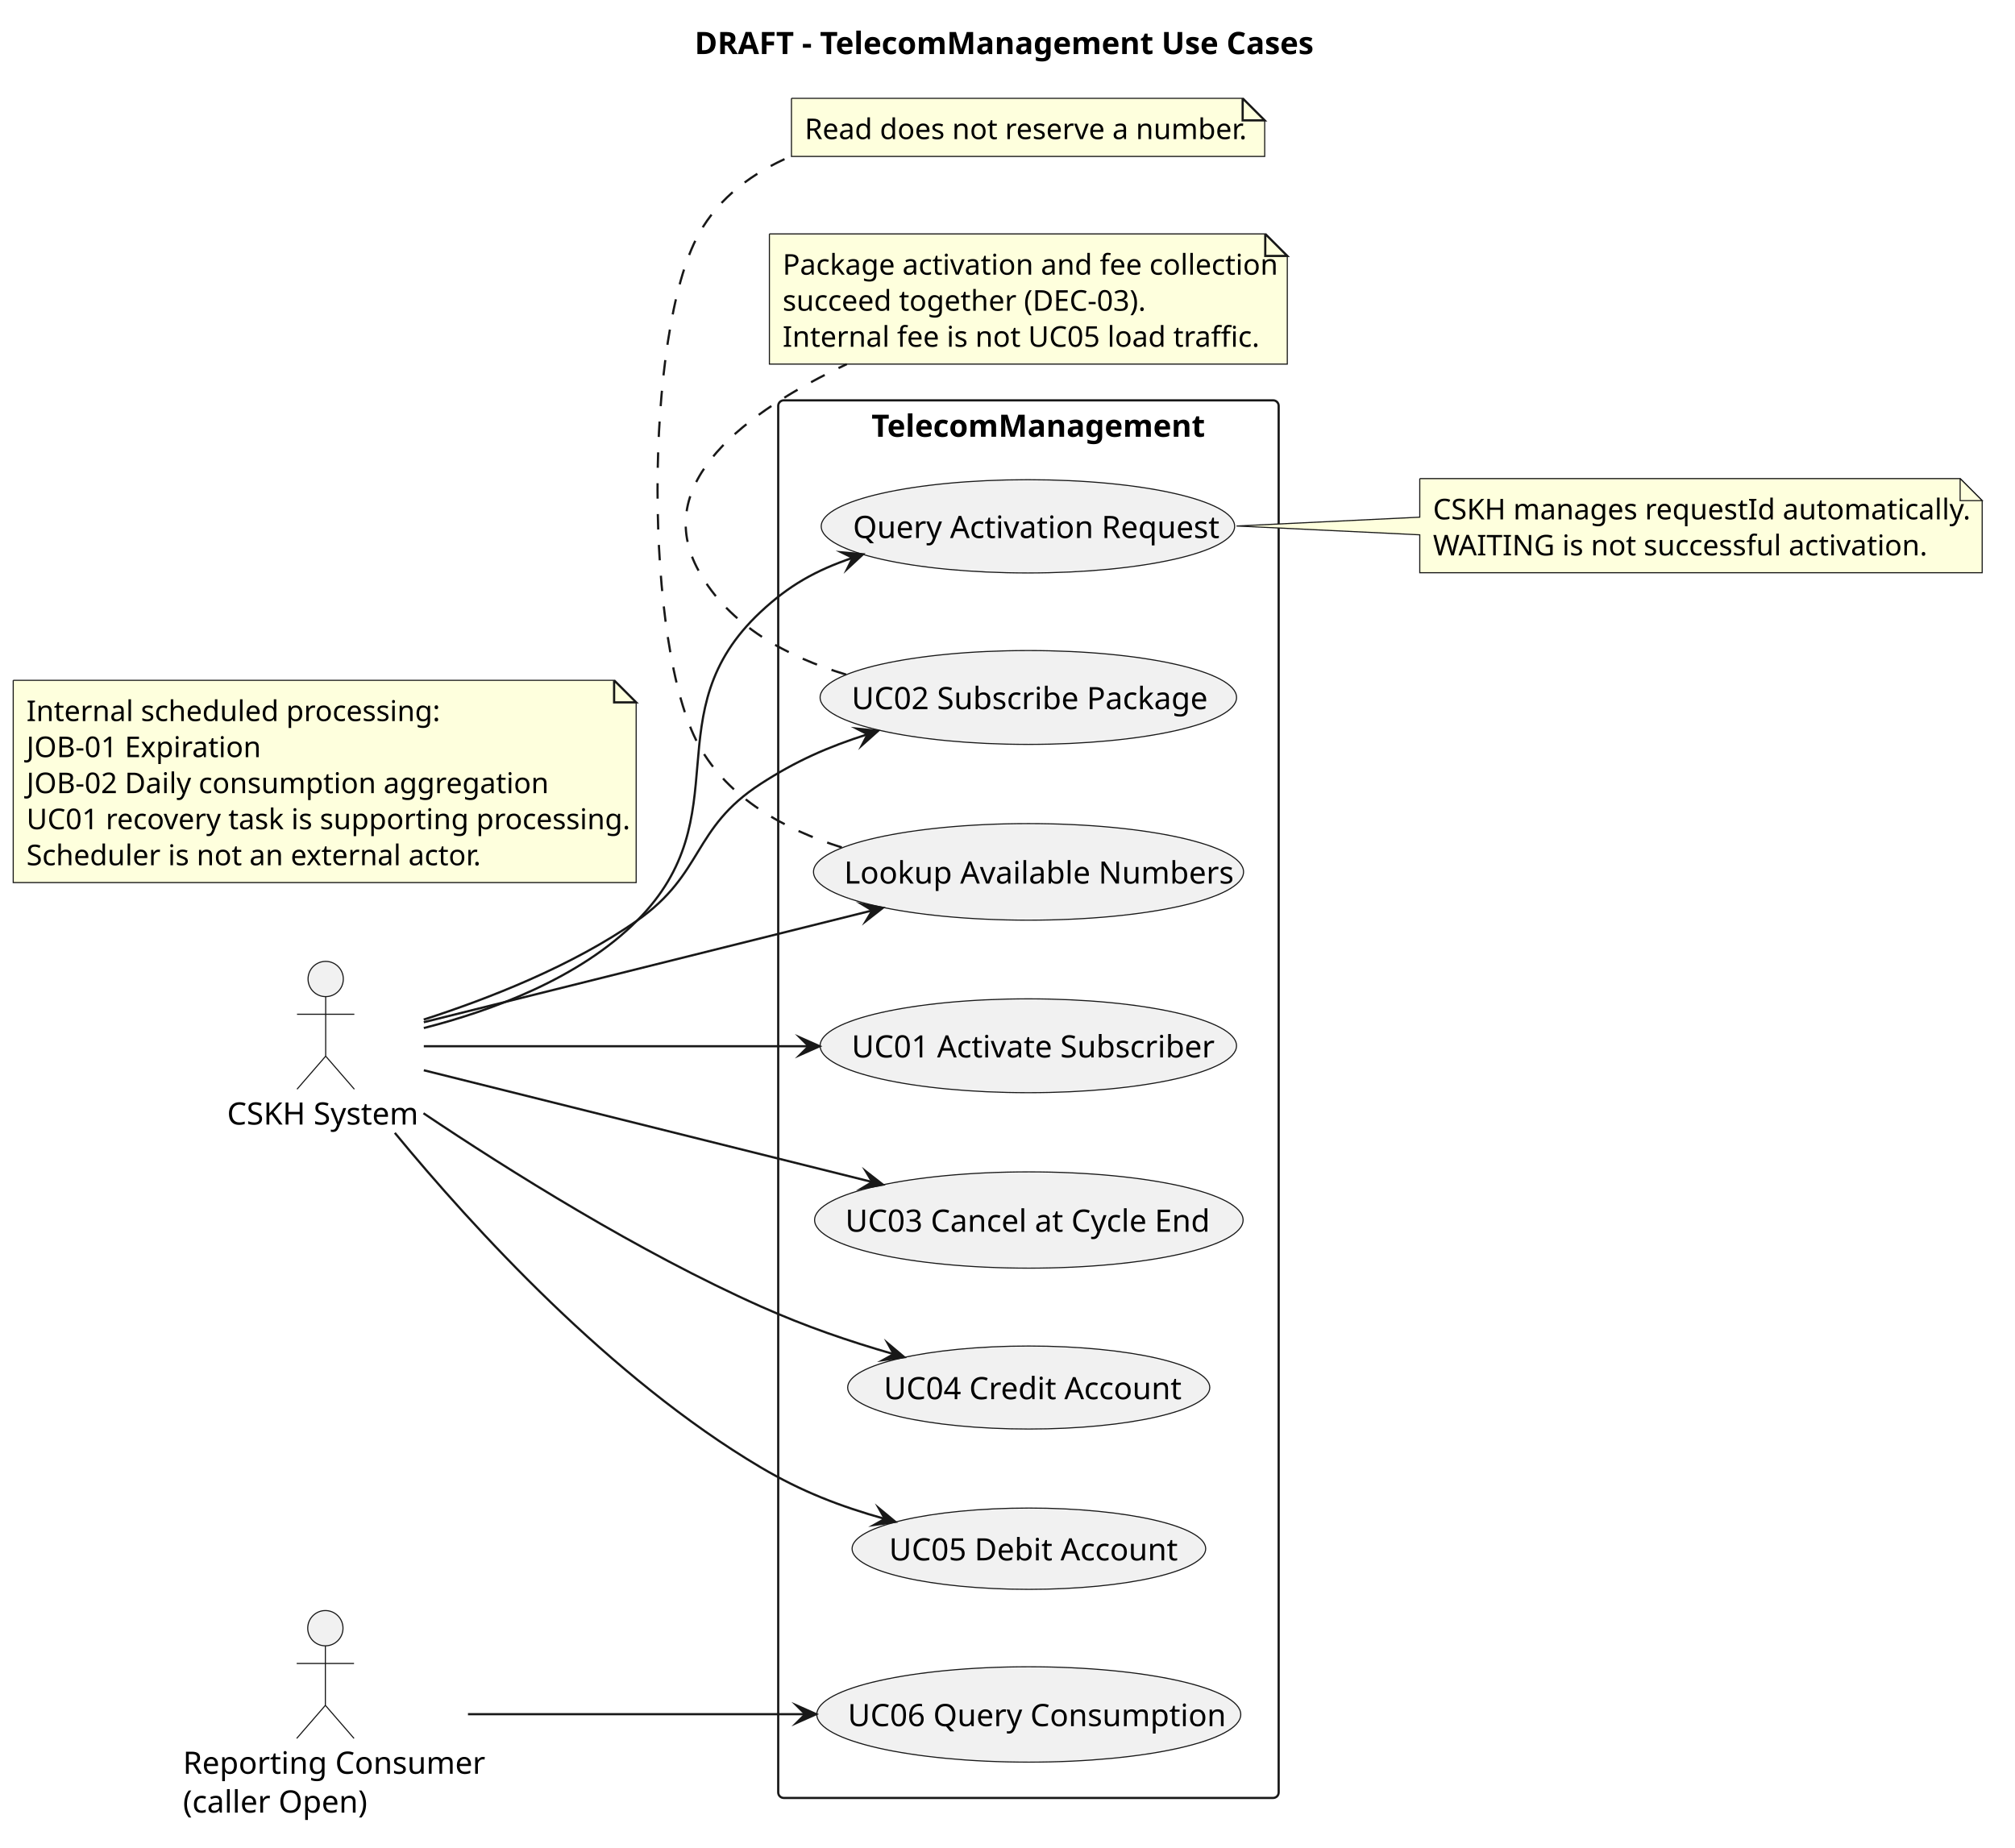
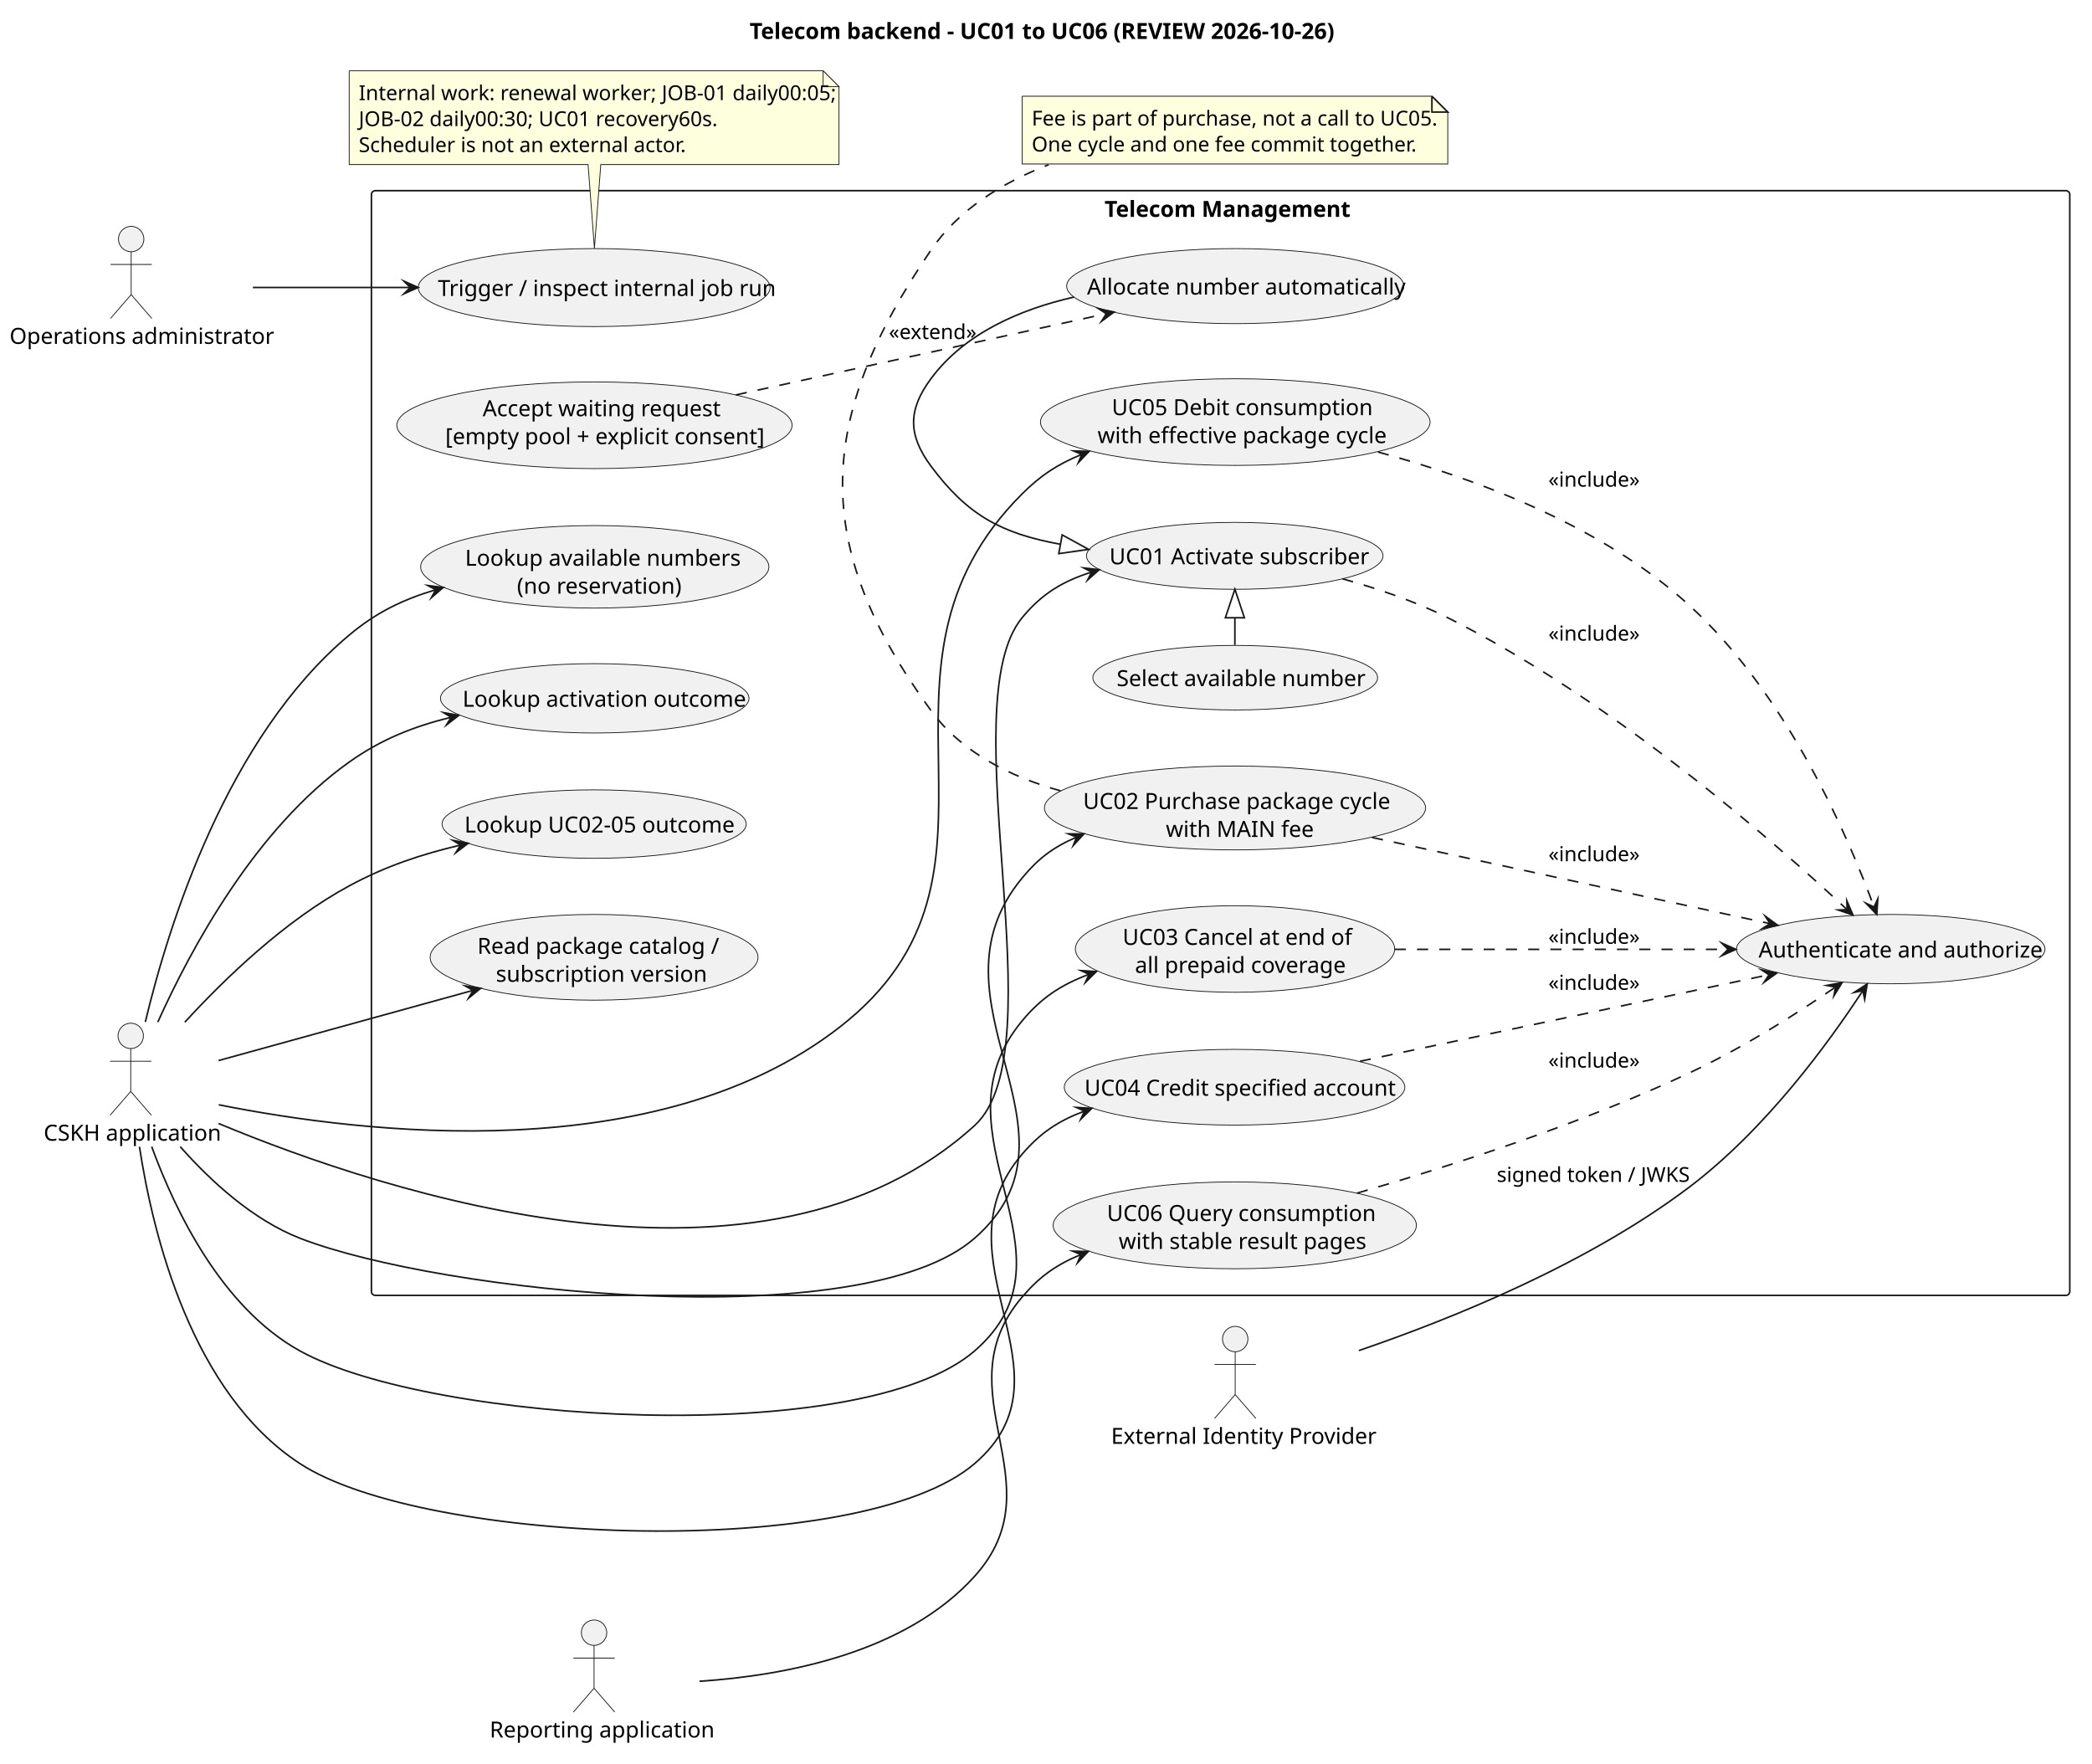
- <svg xmlns="http://www.w3.org/2000/svg" version="1.1" data-diagram-type="DESCRIPTION" style="width:914px;height:838px;background:#FFFFFF;" width="914px" height="838px" viewBox="0 0 914 838" zoomAndPan="magnify" preserveAspectRatio="none" contentStyleType="text/css">
+ <svg xmlns="http://www.w3.org/2000/svg" version="1.1" data-diagram-type="DESCRIPTION" style="width:1318px;height:1111px;background:#FFFFFF;" width="1318px" height="1111px" viewBox="0 0 1318 1111" zoomAndPan="magnify" preserveAspectRatio="none" contentStyleType="text/css">
  <defs />
  <g font-family="sans-serif" lengthAdjust="spacing">
-     <g class="title" data-source-line="2">
-       <text x="315.075" y="24.533" fill="#000" font-size="14" textLength="276.965" font-weight="700">DRAFT - TelecomManagement Use Cases</text>
-     </g>
-     <g class="cluster" data-qualified-name="TelecomManagement" id="ent0003" data-source-line="5">
-       <rect x="353" y="181.609" width="227" height="634" fill="none" style="stroke:#181818;stroke-width:1;" rx="2.5" ry="2.5" />
-       <text x="395.314" y="198.143" fill="#000" font-size="14" textLength="142.372" font-weight="700">TelecomManagement</text>
-     </g>
-     <g class="entity" data-qualified-name="TelecomManagement.U1" id="ent0004" data-source-line="6">
-       <ellipse cx="466.44" cy="474.397" rx="94.44" ry="21.288" fill="#F1F1F1" style="stroke:#181818;stroke-width:0.5;" />
-       <text x="386.295" y="479.702" fill="#000" font-size="14" textLength="160.289">UC01 Activate Subscriber</text>
-     </g>
-     <g class="entity" data-qualified-name="TelecomManagement.U2" id="ent0005" data-source-line="7">
-       <ellipse cx="466.449" cy="316.399" rx="94.449" ry="21.29" fill="#F1F1F1" style="stroke:#181818;stroke-width:0.5;" />
-       <text x="386.294" y="321.704" fill="#000" font-size="14" textLength="160.31">UC02 Subscribe Package</text>
-     </g>
-     <g class="entity" data-qualified-name="TelecomManagement.U3" id="ent0006" data-source-line="8">
-       <ellipse cx="466.684" cy="553.446" rx="97.184" ry="21.837" fill="#F1F1F1" style="stroke:#181818;stroke-width:0.5;" />
-       <text x="383.422" y="558.751" fill="#000" font-size="14" textLength="166.523">UC03 Cancel at Cycle End</text>
-     </g>
-     <g class="entity" data-qualified-name="TelecomManagement.U4" id="ent0007" data-source-line="9">
-       <ellipse cx="466.628" cy="629.435" rx="82.128" ry="18.826" fill="#F1F1F1" style="stroke:#181818;stroke-width:0.5;" />
-       <text x="400.877" y="634.74" fill="#000" font-size="14" textLength="131.503">UC04 Credit Account</text>
-     </g>
-     <g class="entity" data-qualified-name="TelecomManagement.U5" id="ent0008" data-source-line="10">
-       <ellipse cx="466.702" cy="702.55" rx="80.202" ry="18.44" fill="#F1F1F1" style="stroke:#181818;stroke-width:0.5;" />
-       <text x="403.282" y="707.855" fill="#000" font-size="14" textLength="126.841">UC05 Debit Account</text>
-     </g>
-     <g class="entity" data-qualified-name="TelecomManagement.U6" id="ent0009" data-source-line="11">
-       <ellipse cx="466.652" cy="777.74" rx="96.152" ry="21.63" fill="#F1F1F1" style="stroke:#181818;stroke-width:0.5;" />
-       <text x="384.559" y="783.044" fill="#000" font-size="14" textLength="164.186">UC06 Query Consumption</text>
-     </g>
-     <g class="entity" data-qualified-name="TelecomManagement.Lookup" id="ent0010" data-source-line="12">
-       <ellipse cx="466.534" cy="395.516" rx="97.534" ry="21.907" fill="#F1F1F1" style="stroke:#181818;stroke-width:0.5;" />
-       <text x="382.876" y="400.821" fill="#000" font-size="14" textLength="167.316">Lookup Available Numbers</text>
-     </g>
-     <g class="entity" data-qualified-name="TelecomManagement.Status" id="ent0011" data-source-line="13">
-       <ellipse cx="466.263" cy="238.762" rx="93.763" ry="21.153" fill="#F1F1F1" style="stroke:#181818;stroke-width:0.5;" />
-       <text x="386.891" y="244.067" fill="#000" font-size="14" textLength="158.744">Query Activation Request</text>
-     </g>
-     <g class="entity" data-qualified-name="CSKH" id="ent0001" data-source-line="3">
-       <ellipse cx="147.731" cy="444.109" rx="8" ry="8" fill="#F1F1F1" style="stroke:#181818;stroke-width:0.5;" />
-       <path d="M147.731,452.109 L147.731,479.109 M134.731,460.109 L160.731,460.109 M147.731,479.109 L134.731,494.109 M147.731,479.109 L160.731,494.109" style="stroke:#181818;stroke-width:0.5;" fill="none" />
-       <text x="103" y="510.143" fill="#000" font-size="14" textLength="89.462">CSKH System</text>
+     <g class="title" data-source-line="1">
+       <text x="472.273" y="24.533" fill="#000" font-size="14" textLength="366.454" font-weight="700">Telecom backend - UC01 to UC06 (REVIEW 2026-10-26)</text>
+     </g>
+     <g class="cluster" data-qualified-name="Telecom Management" id="ent0005" data-source-line="7">
+       <rect x="234" y="120.109" width="1070" height="696" fill="none" style="stroke:#181818;stroke-width:1;" rx="2.5" ry="2.5" />
+       <text x="695.869" y="136.643" fill="#000" font-size="14" textLength="146.262" font-weight="700">Telecom Management</text>
+     </g>
+     <g class="entity" data-qualified-name="Telecom Management.UC01" id="ent0006" data-source-line="8">
+       <ellipse cx="777.917" cy="350.193" rx="93.417" ry="21.083" fill="#F1F1F1" style="stroke:#181818;stroke-width:0.5;" />
+       <text x="698.941" y="355.497" fill="#000" font-size="14" textLength="157.951">UC01 Activate subscriber</text>
+     </g>
+     <g class="entity" data-qualified-name="Telecom Management.Select" id="ent0007" data-source-line="9">
+       <ellipse cx="778.216" cy="426.953" rx="89.716" ry="20.343" fill="#F1F1F1" style="stroke:#181818;stroke-width:0.5;" />
+       <text x="703.506" y="432.257" fill="#000" font-size="14" textLength="149.42">Select available number</text>
+     </g>
+     <g class="entity" data-qualified-name="Telecom Management.Auto" id="ent0008" data-source-line="10">
+       <ellipse cx="778.236" cy="180.257" rx="106.236" ry="23.647" fill="#F1F1F1" style="stroke:#181818;stroke-width:0.5;" />
+       <text x="684.857" y="185.561" fill="#000" font-size="14" textLength="186.758">Allocate number automatically</text>
+     </g>
+     <g class="entity" data-qualified-name="Telecom Management.Wait" id="ent0009" data-source-line="11">
+       <ellipse cx="374.523" cy="267.914" rx="124.523" ry="27.305" fill="#F1F1F1" style="stroke:#181818;stroke-width:0.5;" />
+       <text x="304.096" y="262.216" fill="#000" font-size="14" textLength="140.854">Accept waiting request</text>
+       <text x="280.556" y="279.826" fill="#000" font-size="14" textLength="187.934">[empty pool + explicit consent]</text>
+     </g>
+     <g class="entity" data-qualified-name="Telecom Management.UC02" id="ent0010" data-source-line="12">
+       <ellipse cx="778.079" cy="509.025" rx="120.079" ry="26.416" fill="#F1F1F1" style="stroke:#181818;stroke-width:0.5;" />
+       <text x="682.363" y="509.65" fill="#000" font-size="14" textLength="191.434">UC02 Purchase package cycle</text>
+       <text x="734.51" y="527.259" fill="#000" font-size="14" textLength="87.138">with MAIN fee</text>
+     </g>
+     <g class="entity" data-qualified-name="Telecom Management.UC03" id="ent0011" data-source-line="13">
+       <ellipse cx="778.09" cy="597.875" rx="100.59" ry="27.266" fill="#F1F1F1" style="stroke:#181818;stroke-width:0.5;" />
+       <text x="707.27" y="595.289" fill="#000" font-size="14" textLength="141.641">UC03 Cancel at end of</text>
+       <text x="715.049" y="612.898" fill="#000" font-size="14" textLength="126.082">all prepaid coverage</text>
+     </g>
+     <g class="entity" data-qualified-name="Telecom Management.UC04" id="ent0012" data-source-line="14">
+       <ellipse cx="777.795" cy="684.968" rx="107.295" ry="23.859" fill="#F1F1F1" style="stroke:#181818;stroke-width:0.5;" />
+       <text x="683.247" y="690.273" fill="#000" font-size="14" textLength="189.096">UC04 Credit specified account</text>
+     </g>
+     <g class="entity" data-qualified-name="Telecom Management.UC05" id="ent0013" data-source-line="15">
+       <ellipse cx="778.241" cy="265.911" rx="122.741" ry="27.302" fill="#F1F1F1" style="stroke:#181818;stroke-width:0.5;" />
+       <text x="700.425" y="261.55" fill="#000" font-size="14" textLength="155.634">UC05 Debit consumption</text>
+       <text x="691.476" y="279.16" fill="#000" font-size="14" textLength="173.53">with effective package cycle</text>
+     </g>
+     <g class="entity" data-qualified-name="Telecom Management.UC06" id="ent0014" data-source-line="16">
+       <ellipse cx="777.934" cy="771.974" rx="114.434" ry="27.365" fill="#F1F1F1" style="stroke:#181818;stroke-width:0.5;" />
+       <text x="697.396" y="769.245" fill="#000" font-size="14" textLength="161.075">UC06 Query consumption</text>
+       <text x="704.782" y="786.854" fill="#000" font-size="14" textLength="146.303">with stable result pages</text>
+     </g>
+     <g class="entity" data-qualified-name="Telecom Management.Lookup" id="ent0015" data-source-line="17">
+       <ellipse cx="374.723" cy="357.106" rx="109.723" ry="25.997" fill="#F1F1F1" style="stroke:#181818;stroke-width:0.5;" />
+       <text x="293.003" y="356.425" fill="#000" font-size="14" textLength="163.44">Lookup available numbers</text>
+       <text x="325.703" y="374.034" fill="#000" font-size="14" textLength="98.041">(no reservation)</text>
+     </g>
+     <g class="entity" data-qualified-name="Telecom Management.ActStatus" id="ent0016" data-source-line="18">
+       <ellipse cx="374.696" cy="439.949" rx="97.196" ry="21.839" fill="#F1F1F1" style="stroke:#181818;stroke-width:0.5;" />
+       <text x="291.42" y="445.253" fill="#000" font-size="14" textLength="166.551">Lookup activation outcome</text>
+     </g>
+     <g class="entity" data-qualified-name="Telecom Management.OpStatus" id="ent0017" data-source-line="19">
+       <ellipse cx="374.321" cy="519.174" rx="95.821" ry="21.564" fill="#F1F1F1" style="stroke:#181818;stroke-width:0.5;" />
+       <text x="292.604" y="524.478" fill="#000" font-size="14" textLength="163.434">Lookup UC02-05 outcome</text>
+     </g>
+     <g class="entity" data-qualified-name="Telecom Management.Read" id="ent0018" data-source-line="20">
+       <ellipse cx="374.285" cy="603.119" rx="103.285" ry="27.01" fill="#F1F1F1" style="stroke:#181818;stroke-width:0.5;" />
+       <text x="300.734" y="600.907" fill="#000" font-size="14" textLength="147.103">Read package catalog /</text>
+       <text x="312.423" y="618.517" fill="#000" font-size="14" textLength="123.724">subscription version</text>
+     </g>
+     <g class="entity" data-qualified-name="Telecom Management.Auth" id="ent0019" data-source-line="21">
+       <ellipse cx="1191.202" cy="597.95" rx="97.202" ry="21.84" fill="#F1F1F1" style="stroke:#181818;stroke-width:0.5;" />
+       <text x="1107.92" y="603.254" fill="#000" font-size="14" textLength="166.564">Authenticate and authorize</text>
+     </g>
+     <g class="entity" data-qualified-name="Telecom Management.JobAdmin" id="ent0020" data-source-line="22">
+       <ellipse cx="374.333" cy="181.176" rx="110.833" ry="24.567" fill="#F1F1F1" style="stroke:#181818;stroke-width:0.5;" />
+       <text x="275.896" y="186.481" fill="#000" font-size="14" textLength="196.875">Trigger / inspect internal job run</text>
+     </g>
+     <g class="entity" data-qualified-name="Care" id="ent0001" data-source-line="3">
+       <ellipse cx="82.362" cy="652.609" rx="8" ry="8" fill="#F1F1F1" style="stroke:#181818;stroke-width:0.5;" />
+       <path d="M82.362,660.609 L82.362,687.609 M69.362,668.609 L95.362,668.609 M82.362,687.609 L69.362,702.609 M82.362,687.609 L95.362,702.609" style="stroke:#181818;stroke-width:0.5;" fill="none" />
+       <text x="27.5" y="718.643" fill="#000" font-size="14" textLength="109.724">CSKH application</text>
    </g>
    <g class="entity" data-qualified-name="Reporter" id="ent0002" data-source-line="4">
-       <ellipse cx="147.586" cy="738.609" rx="8" ry="8" fill="#F1F1F1" style="stroke:#181818;stroke-width:0.5;" />
-       <path d="M147.586,746.609 L147.586,773.609 M134.586,754.609 L160.586,754.609 M147.586,773.609 L134.586,788.609 M147.586,773.609 L160.586,788.609" style="stroke:#181818;stroke-width:0.5;" fill="none" />
-       <text x="83" y="804.643" fill="#000" font-size="14" textLength="129.172">Reporting Consumer</text>
-       <text x="83" y="822.252" fill="#000" font-size="14" textLength="80.917">(caller Open)</text>
-     </g>
-     <g class="entity" data-qualified-name="GMN20" id="ent0021" data-source-line="24">
-       <path d="M349,106.109 L349,165.164 L583.916,165.164 L583.916,116.109 L573.916,106.109 L349,106.109" style="stroke:#181818;stroke-width:0.5;" fill="#FEFFDD" />
-       <path d="M573.916,106.109 L573.916,116.109 L583.916,116.109 L573.916,106.109" style="stroke:#181818;stroke-width:1;" fill="#FEFFDD" />
-       <text x="355" y="124.604" fill="#000" font-size="13" textLength="213.916">Package activation and fee collection</text>
-       <text x="355" y="140.956" fill="#000" font-size="13" textLength="161.853">succeed together (DEC-03).</text>
-       <text x="355" y="157.308" fill="#000" font-size="13" textLength="203.772">Internal fee is not UC05 load traffic.</text>
-     </g>
-     <g class="entity" data-qualified-name="GMN23" id="ent0024" data-source-line="29">
-       <path d="M359,44.609 L359,70.961 L573.667,70.961 L573.667,54.609 L563.667,44.609 L359,44.609" style="stroke:#181818;stroke-width:0.5;" fill="#FEFFDD" />
-       <path d="M563.667,44.609 L563.667,54.609 L573.667,54.609 L563.667,44.609" style="stroke:#181818;stroke-width:1;" fill="#FEFFDD" />
-       <text x="365" y="63.104" fill="#000" font-size="13" textLength="193.667">Read does not reserve a number.</text>
-     </g>
-     <g class="entity" data-qualified-name="GMN26" id="ent0027" data-source-line="32">
-       <path d="M644,217.109 L644,234.609 L560.88,238.609 L644,242.609 L644,259.813 A0,0 0 0 0 644,259.813 L899.114,259.813 A0,0 0 0 0 899.114,259.813 L899.114,227.109 L889.114,217.109 L644,217.109 A0,0 0 0 0 644,217.109" style="stroke:#181818;stroke-width:0.5;" fill="#FEFFDD" />
-       <path d="M889.114,217.109 L889.114,227.109 L899.114,227.109 L889.114,217.109" style="stroke:#181818;stroke-width:0.5;" fill="#FEFFDD" />
-       <text x="650" y="235.604" fill="#000" font-size="13" textLength="234.114">CSKH manages requestId automatically.</text>
-       <text x="650" y="251.956" fill="#000" font-size="13" textLength="216.734">WAITING is not successful activation.</text>
-     </g>
-     <g class="entity" data-qualified-name="Jobs" id="ent0029" data-source-line="35">
-       <path d="M6,308.609 L6,400.367 L288.562,400.367 L288.562,318.609 L278.562,308.609 L6,308.609" style="stroke:#181818;stroke-width:0.5;" fill="#FEFFDD" />
-       <path d="M278.562,308.609 L278.562,318.609 L288.562,318.609 L278.562,308.609" style="stroke:#181818;stroke-width:1;" fill="#FEFFDD" />
-       <text x="12" y="327.104" fill="#000" font-size="13" textLength="176.332">Internal scheduled processing:</text>
-       <text x="12" y="343.456" fill="#000" font-size="13" textLength="105.492">JOB-01 Expiration</text>
-       <text x="12" y="359.808" fill="#000" font-size="13" textLength="226.18">JOB-02 Daily consumption aggregation</text>
-       <text x="12" y="376.159" fill="#000" font-size="13" textLength="261.562">UC01 recovery task is supporting processing.</text>
-       <text x="12" y="392.511" fill="#000" font-size="13" textLength="197.279">Scheduler is not an external actor.</text>
-     </g>
-     <g class="link" data-entity-1="ent0001" data-entity-2="ent0004" id="lnk12" data-source-line="15" data-link-type="dependency">
-       <path d="M192.24,474.609 C238.36,474.609 307.4,474.609 366.79,474.609" style="stroke:#181818;stroke-width:1;" fill="none" id="CSKH-to-U1" />
-       <polygon points="371.79,474.609,362.79,470.609,366.79,474.609,362.79,478.609,371.79,474.609" fill="#181818" style="stroke:#181818;stroke-width:1;stroke-linejoin:miter;stroke-miterlimit:10;" />
-     </g>
-     <g class="link" data-entity-1="ent0001" data-entity-2="ent0005" id="lnk13" data-source-line="16" data-link-type="dependency">
-       <path d="M192.2,462.519 C221.3,453.159 259.46,438.289 289,417.609 C319.42,396.309 313.83,375.789 345,355.609 C361.06,345.209 375.358,338.902 393.528,333.092" style="stroke:#181818;stroke-width:1;" fill="none" id="CSKH-to-U2" />
-       <polygon points="398.29,331.569,388.499,330.501,393.528,333.092,390.936,338.12,398.29,331.569" fill="#181818" style="stroke:#181818;stroke-width:1;stroke-linejoin:miter;stroke-miterlimit:10;" />
-     </g>
-     <g class="link" data-entity-1="ent0001" data-entity-2="ent0006" id="lnk14" data-source-line="17" data-link-type="dependency">
-       <path d="M192.24,485.509 C246.17,498.949 333.448,520.701 395.658,536.201" style="stroke:#181818;stroke-width:1;" fill="none" id="CSKH-to-U3" />
-       <polygon points="400.51,537.409,392.744,531.352,395.658,536.201,390.81,539.115,400.51,537.409" fill="#181818" style="stroke:#181818;stroke-width:1;stroke-linejoin:miter;stroke-miterlimit:10;" />
-     </g>
-     <g class="link" data-entity-1="ent0001" data-entity-2="ent0007" id="lnk15" data-source-line="18" data-link-type="dependency">
-       <path d="M192.09,505.019 C230.84,530.999 289.76,567.979 345,592.609 C365.69,601.829 384.537,608.26 405.387,614.29" style="stroke:#181818;stroke-width:1;" fill="none" id="CSKH-to-U4" />
-       <polygon points="410.19,615.679,402.656,609.336,405.387,614.29,400.433,617.021,410.19,615.679" fill="#181818" style="stroke:#181818;stroke-width:1;stroke-linejoin:miter;stroke-miterlimit:10;" />
-     </g>
-     <g class="link" data-entity-1="ent0001" data-entity-2="ent0008" id="lnk16" data-source-line="19" data-link-type="dependency">
-       <path d="M179.09,513.909 C214.6,557.009 277.04,625.379 345,665.609 C363.64,676.649 381.077,683.326 401.347,689.026" style="stroke:#181818;stroke-width:1;" fill="none" id="CSKH-to-U5" />
-       <polygon points="406.16,690.379,398.579,684.092,401.347,689.026,396.413,691.794,406.16,690.379" fill="#181818" style="stroke:#181818;stroke-width:1;stroke-linejoin:miter;stroke-miterlimit:10;" />
-     </g>
-     <g class="link" data-entity-1="ent0001" data-entity-2="ent0010" id="lnk17" data-source-line="20" data-link-type="dependency">
-       <path d="M192.24,463.709 C246.17,450.269 333.448,428.518 395.658,413.018" style="stroke:#181818;stroke-width:1;" fill="none" id="CSKH-to-Lookup" />
-       <polygon points="400.51,411.809,390.81,410.104,395.658,413.018,392.744,417.867,400.51,411.809" fill="#181818" style="stroke:#181818;stroke-width:1;stroke-linejoin:miter;stroke-miterlimit:10;" />
-     </g>
-     <g class="link" data-entity-1="ent0001" data-entity-2="ent0011" id="lnk18" data-source-line="21" data-link-type="dependency">
-       <path d="M192.24,466.359 C222.86,458.539 262.82,443.919 289,417.609 C336.27,370.109 296.04,323.369 345,277.609 C357.93,265.519 369.919,258.798 386.749,253.038" style="stroke:#181818;stroke-width:1;" fill="none" id="CSKH-to-Status" />
-       <polygon points="391.48,251.419,381.67,250.549,386.749,253.038,384.26,258.118,391.48,251.419" fill="#181818" style="stroke:#181818;stroke-width:1;stroke-linejoin:miter;stroke-miterlimit:10;" />
-     </g>
-     <g class="link" data-entity-1="ent0002" data-entity-2="ent0009" id="lnk19" data-source-line="22" data-link-type="dependency">
-       <path d="M212.27,777.609 C257.56,777.609 314.15,777.609 365.25,777.609" style="stroke:#181818;stroke-width:1;" fill="none" id="Reporter-to-U6" />
-       <polygon points="370.25,777.609,361.25,773.609,365.25,777.609,361.25,781.609,370.25,777.609" fill="#181818" style="stroke:#181818;stroke-width:1;stroke-linejoin:miter;stroke-miterlimit:10;" />
-     </g>
-     <g class="link" data-entity-1="ent0005" data-entity-2="ent0021" id="lnk22" data-source-line="24" data-link-type="association">
-       <path d="M383.82,306.029 C357.02,297.949 330.68,283.799 317,259.109 C294.8,219.059 338.38,186.709 384.12,165.179" style="stroke:#181818;stroke-width:1;stroke-dasharray:7,7;" fill="none" id="U2-GMN20" />
-     </g>
-     <g class="link" data-entity-1="ent0010" data-entity-2="ent0024" id="lnk25" data-source-line="29" data-link-type="association">
-       <path d="M381.84,384.429 C355.73,376.239 330.35,362.189 317,338.109 C292.01,293.019 292.01,151.199 317,106.109 C326.26,89.399 341.63,78.209 359.08,70.759" style="stroke:#181818;stroke-width:1;stroke-dasharray:7,7;" fill="none" id="Lookup-GMN23" />
+       <ellipse cx="374.265" cy="1028.609" rx="8" ry="8" fill="#F1F1F1" style="stroke:#181818;stroke-width:0.5;" />
+       <path d="M374.265,1036.609 L374.265,1063.609 M361.265,1044.609 L387.265,1044.609 M374.265,1063.609 L361.265,1078.609 M374.265,1063.609 L387.265,1078.609" style="stroke:#181818;stroke-width:0.5;" fill="none" />
+       <text x="308.5" y="1094.643" fill="#000" font-size="14" textLength="131.53">Reporting application</text>
+     </g>
+     <g class="entity" data-qualified-name="Admin" id="ent0003" data-source-line="5">
+       <ellipse cx="82.645" cy="150.609" rx="8" ry="8" fill="#F1F1F1" style="stroke:#181818;stroke-width:0.5;" />
+       <path d="M82.645,158.609 L82.645,185.609 M69.645,166.609 L95.645,166.609 M82.645,185.609 L69.645,200.609 M82.645,185.609 L95.645,200.609" style="stroke:#181818;stroke-width:0.5;" fill="none" />
+       <text x="6" y="216.643" fill="#000" font-size="14" textLength="153.289">Operations administrator</text>
+     </g>
+     <g class="entity" data-qualified-name="IdP" id="ent0004" data-source-line="6">
+       <ellipse cx="778.203" cy="843.609" rx="8" ry="8" fill="#F1F1F1" style="stroke:#181818;stroke-width:0.5;" />
+       <path d="M778.203,851.609 L778.203,878.609 M765.203,859.609 L791.203,859.609 M778.203,878.609 L765.203,893.609 M778.203,878.609 L791.203,893.609" style="stroke:#181818;stroke-width:0.5;" fill="none" />
+       <text x="700" y="909.643" fill="#000" font-size="14" textLength="156.406">External Identity Provider</text>
+     </g>
+     <g class="entity" data-qualified-name="GMN42" id="ent0043" data-source-line="46">
+       <path d="M644,60.609 L644,103.313 L912.127,103.313 L912.127,70.609 L902.127,60.609 L644,60.609" style="stroke:#181818;stroke-width:0.5;" fill="#FEFFDD" />
+       <path d="M902.127,60.609 L902.127,70.609 L912.127,70.609 L902.127,60.609" style="stroke:#181818;stroke-width:1;" fill="#FEFFDD" />
+       <text x="650" y="79.104" fill="#000" font-size="13" textLength="247.127">Fee is part of purchase, not a call to UC05.</text>
+       <text x="650" y="95.456" fill="#000" font-size="13" textLength="230.515">One cycle and one fee commit together.</text>
+     </g>
+     <g class="entity" data-qualified-name="GMN45" id="ent0046" data-source-line="50">
+       <path d="M220,44.609 L220,103.664 A0,0 0 0 0 220,103.664 L370.5,103.664 L374.5,156.449 L378.5,103.664 L528.574,103.664 A0,0 0 0 0 528.574,103.664 L528.574,54.609 L518.574,44.609 L220,44.609 A0,0 0 0 0 220,44.609" style="stroke:#181818;stroke-width:0.5;" fill="#FEFFDD" />
+       <path d="M518.574,44.609 L518.574,54.609 L528.574,54.609 L518.574,44.609" style="stroke:#181818;stroke-width:0.5;" fill="#FEFFDD" />
+       <text x="226" y="63.104" fill="#000" font-size="13" textLength="287.574">Internal work: renewal worker; JOB-01 daily00:05;</text>
+       <text x="226" y="79.456" fill="#000" font-size="13" textLength="225.443">JOB-02 daily00:30; UC01 recovery60s.</text>
+       <text x="226" y="95.808" fill="#000" font-size="13" textLength="197.279">Scheduler is not an external actor.</text>
+     </g>
+     <g class="link" data-entity-1="ent0001" data-entity-2="ent0006" id="lnk21" data-source-line="24" data-link-type="dependency">
+       <path d="M137.68,707.799 C244.06,752.119 481.39,829.869 614,709.109 C666.81,661.019 598.56,444.219 644,389.109 C656.32,374.159 669.284,366.271 687.794,360.401" style="stroke:#181818;stroke-width:1;" fill="none" id="Care-to-UC01" />
+       <polygon points="692.56,358.889,682.772,357.797,687.794,360.401,685.19,365.423,692.56,358.889" fill="#181818" style="stroke:#181818;stroke-width:1;stroke-linejoin:miter;stroke-miterlimit:10;" />
+     </g>
+     <g class="link" data-entity-1="ent0001" data-entity-2="ent0010" id="lnk22" data-source-line="25" data-link-type="dependency">
+       <path d="M113.55,722.429 C132.54,743.909 159.1,768.449 189,780.109 C276.99,814.409 542.98,842.359 614,780.109 C690.53,713.029 579.12,631.509 644,553.109 C654.23,540.739 663.441,533.815 678.281,527.395" style="stroke:#181818;stroke-width:1;" fill="none" id="Care-to-UC02" />
+       <polygon points="682.87,525.409,673.022,525.312,678.281,527.395,676.198,532.654,682.87,525.409" fill="#181818" style="stroke:#181818;stroke-width:1;stroke-linejoin:miter;stroke-miterlimit:10;" />
+     </g>
+     <g class="link" data-entity-1="ent0001" data-entity-2="ent0011" id="lnk23" data-source-line="26" data-link-type="dependency">
+       <path d="M95.57,722.389 C110.35,762.889 139.72,823.859 189,851.109 C271.65,896.809 542.61,912.939 614,851.109 C684.6,789.959 584.27,714.909 644,643.109 C656.08,628.589 668.36,620.489 686.13,613.809" style="stroke:#181818;stroke-width:1;" fill="none" id="Care-to-UC03" />
+       <polygon points="690.81,612.049,680.978,611.472,686.13,613.809,683.793,618.96,690.81,612.049" fill="#181818" style="stroke:#181818;stroke-width:1;stroke-linejoin:miter;stroke-miterlimit:10;" />
+     </g>
+     <g class="link" data-entity-1="ent0001" data-entity-2="ent0012" id="lnk24" data-source-line="27" data-link-type="dependency">
+       <path d="M87.86,722.469 C96.37,778.039 120.79,877.659 189,922.109 C268.13,973.669 542.32,983.609 614,922.109 C680.55,865.009 586.92,793.679 644,727.109 C655.51,713.689 666.581,706.271 683.231,700.001" style="stroke:#181818;stroke-width:1;" fill="none" id="Care-to-UC04" />
+       <polygon points="687.91,698.239,678.078,697.668,683.231,700.001,680.897,705.154,687.91,698.239" fill="#181818" style="stroke:#181818;stroke-width:1;stroke-linejoin:miter;stroke-miterlimit:10;" />
+     </g>
+     <g class="link" data-entity-1="ent0001" data-entity-2="ent0013" id="lnk25" data-source-line="28" data-link-type="dependency">
+       <path d="M137.81,696.009 C229.04,714.269 414.29,736.289 529,647.109 C653.61,550.229 532.2,422.519 644,311.109 C655.74,299.409 666.008,292.657 681.538,286.247" style="stroke:#181818;stroke-width:1;" fill="none" id="Care-to-UC05" />
+       <polygon points="686.16,284.339,676.315,284.076,681.538,286.247,679.367,291.471,686.16,284.339" fill="#181818" style="stroke:#181818;stroke-width:1;stroke-linejoin:miter;stroke-miterlimit:10;" />
+     </g>
+     <g class="link" data-entity-1="ent0001" data-entity-2="ent0015" id="lnk26" data-source-line="29" data-link-type="dependency">
+       <path d="M91.56,643.839 C106.2,582.559 143.06,464.559 220,400.109 C236.87,385.979 253.272,377.92 274.482,371.54" style="stroke:#181818;stroke-width:1;" fill="none" id="Care-to-Lookup" />
+       <polygon points="279.27,370.099,269.499,368.861,274.482,371.54,271.804,376.522,279.27,370.099" fill="#181818" style="stroke:#181818;stroke-width:1;stroke-linejoin:miter;stroke-miterlimit:10;" />
+     </g>
+     <g class="link" data-entity-1="ent0001" data-entity-2="ent0016" id="lnk27" data-source-line="30" data-link-type="dependency">
+       <path d="M99.43,643.909 C120.24,597.689 161.11,521.879 220,480.109 C240.22,465.769 260.336,457.768 284.226,451.868" style="stroke:#181818;stroke-width:1;" fill="none" id="Care-to-ActStatus" />
+       <polygon points="289.08,450.669,279.383,448.944,284.226,451.868,281.302,456.711,289.08,450.669" fill="#181818" style="stroke:#181818;stroke-width:1;stroke-linejoin:miter;stroke-miterlimit:10;" />
+     </g>
+     <g class="link" data-entity-1="ent0001" data-entity-2="ent0017" id="lnk28" data-source-line="31" data-link-type="dependency">
+       <path d="M116.44,644.009 C141.98,616.129 179.71,579.869 220,558.109 C242.98,545.699 265.183,538.274 290.133,532.404" style="stroke:#181818;stroke-width:1;" fill="none" id="Care-to-OpStatus" />
+       <polygon points="295,531.259,285.323,529.427,290.133,532.404,287.155,537.214,295,531.259" fill="#181818" style="stroke:#181818;stroke-width:1;stroke-linejoin:miter;stroke-miterlimit:10;" />
+     </g>
+     <g class="link" data-entity-1="ent0001" data-entity-2="ent0018" id="lnk29" data-source-line="32" data-link-type="dependency">
+       <path d="M137.71,668.159 C184.35,655.289 247.14,637.969 298.02,623.929" style="stroke:#181818;stroke-width:1;" fill="none" id="Care-to-Read" />
+       <polygon points="302.84,622.599,293.1,621.138,298.02,623.929,295.228,628.849,302.84,622.599" fill="#181818" style="stroke:#181818;stroke-width:1;stroke-linejoin:miter;stroke-miterlimit:10;" />
+     </g>
+     <g class="link" data-entity-1="ent0002" data-entity-2="ent0014" id="lnk30" data-source-line="33" data-link-type="dependency">
+       <path d="M440.73,1059.219 C495.09,1055.599 570.43,1041.319 614,993.109 C667.2,934.239 592.48,877.459 644,817.109 C655,804.229 665.215,796.942 680.985,790.372" style="stroke:#181818;stroke-width:1;" fill="none" id="Reporter-to-UC06" />
+       <polygon points="685.6,788.449,675.754,788.218,680.985,790.372,678.83,795.603,685.6,788.449" fill="#181818" style="stroke:#181818;stroke-width:1;stroke-linejoin:miter;stroke-miterlimit:10;" />
+     </g>
+     <g class="link" data-entity-1="ent0003" data-entity-2="ent0020" id="lnk31" data-source-line="34" data-link-type="dependency">
+       <path d="M159.32,181.109 C191.12,181.109 223.72,181.109 258.47,181.109" style="stroke:#181818;stroke-width:1;" fill="none" id="Admin-to-JobAdmin" />
+       <polygon points="263.47,181.109,254.47,177.109,258.47,181.109,254.47,185.109,263.47,181.109" fill="#181818" style="stroke:#181818;stroke-width:1;stroke-linejoin:miter;stroke-miterlimit:10;" />
+     </g>
+     <g class="link" data-entity-1="ent0004" data-entity-2="ent0019" id="lnk32" data-source-line="35" data-link-type="dependency">
+       <path d="M856.1,850.869 C916.54,830.209 1000.73,795.849 1064,748.109 C1113,711.129 1152.801,655.913 1173.631,624.093" style="stroke:#181818;stroke-width:1;" fill="none" id="IdP-to-Auth" />
+       <polygon points="1176.37,619.909,1168.094,625.249,1173.631,624.093,1174.787,629.63,1176.37,619.909" fill="#181818" style="stroke:#181818;stroke-width:1;stroke-linejoin:miter;stroke-miterlimit:10;" />
+       <text x="943" y="744.604" fill="#000" font-size="13" textLength="120.669">signed token / JWKS</text>
+     </g>
+     <g class="link" data-entity-1="ent0007" data-entity-2="ent0006" id="lnk33" data-source-line="36" data-link-type="extension">
+       <path d="M778,406.359 C778,394.639 778,400.919 778,389.199" style="stroke:#181818;stroke-width:1;" fill="none" id="Select-to-UC01" />
+       <polygon points="778,371.199,772,389.199,784,389.199,778,371.199" fill="none" style="stroke:#181818;stroke-width:1;stroke-linejoin:miter;stroke-miterlimit:10;" />
+     </g>
+     <g class="link" data-entity-1="ent0008" data-entity-2="ent0006" id="lnk34" data-source-line="37" data-link-type="extension">
+       <path d="M676.63,187.149 C642.45,194.959 607.65,210.039 586.5,238.609 C571.96,258.259 571.95,273.969 586.5,293.609 C609.51,324.659 631.089,336.175 668.119,342.895" style="stroke:#181818;stroke-width:1;" fill="none" id="Auto-to-UC01" />
+       <polygon points="685.83,346.109,669.191,336.992,667.048,348.799,685.83,346.109" fill="none" style="stroke:#181818;stroke-width:1;stroke-linejoin:miter;stroke-miterlimit:10;" />
+     </g>
+     <g class="link" data-entity-1="ent0009" data-entity-2="ent0008" id="lnk35" data-source-line="38" data-link-type="dependency">
+       <path d="M463.61,248.799 C534.94,233.159 629.436,212.45 697.026,197.64" style="stroke:#181818;stroke-width:1;stroke-dasharray:7,7;" fill="none" id="Wait-to-Auto" />
+       <polygon points="701.91,196.569,692.262,194.588,697.026,197.64,693.975,202.403,701.91,196.569" fill="#181818" style="stroke:#181818;stroke-width:1;stroke-linejoin:miter;stroke-miterlimit:10;" />
+       <text x="560" y="213.604" fill="#000" font-size="13" textLength="53.492">«extend»</text>
+     </g>
+     <g class="link" data-entity-1="ent0006" data-entity-2="ent0019" id="lnk36" data-source-line="39" data-link-type="dependency">
+       <path d="M845.72,364.629 C867.49,370.679 891.35,378.749 912,389.109 C1016.71,441.629 1118.711,531.172 1163.741,573.102" style="stroke:#181818;stroke-width:1;stroke-dasharray:7,7;" fill="none" id="UC01-to-Auth" />
+       <polygon points="1167.4,576.509,1163.539,567.449,1163.741,573.102,1158.087,573.304,1167.4,576.509" fill="#181818" style="stroke:#181818;stroke-width:1;stroke-linejoin:miter;stroke-miterlimit:10;" />
+       <text x="975.5" y="403.604" fill="#000" font-size="13" textLength="55.656">«include»</text>
+     </g>
+     <g class="link" data-entity-1="ent0010" data-entity-2="ent0019" id="lnk37" data-source-line="40" data-link-type="dependency">
+       <path d="M864.41,527.599 C940.14,543.999 1044.513,566.601 1115.163,581.901" style="stroke:#181818;stroke-width:1;stroke-dasharray:7,7;" fill="none" id="UC02-to-Auth" />
+       <polygon points="1120.05,582.959,1112.101,577.145,1115.163,581.901,1110.407,584.964,1120.05,582.959" fill="#181818" style="stroke:#181818;stroke-width:1;stroke-linejoin:miter;stroke-miterlimit:10;" />
+       <text x="975.5" y="542.604" fill="#000" font-size="13" textLength="55.656">«include»</text>
+     </g>
+     <g class="link" data-entity-1="ent0011" data-entity-2="ent0019" id="lnk38" data-source-line="41" data-link-type="dependency">
+       <path d="M878.75,598.109 C944.09,598.109 1024.03,598.109 1088.67,598.109" style="stroke:#181818;stroke-width:1;stroke-dasharray:7,7;" fill="none" id="UC03-to-Auth" />
+       <polygon points="1093.67,598.109,1084.67,594.109,1088.67,598.109,1084.67,602.109,1093.67,598.109" fill="#181818" style="stroke:#181818;stroke-width:1;stroke-linejoin:miter;stroke-miterlimit:10;" />
+       <text x="975.5" y="594.604" fill="#000" font-size="13" textLength="55.656">«include»</text>
+     </g>
+     <g class="link" data-entity-1="ent0012" data-entity-2="ent0019" id="lnk39" data-source-line="42" data-link-type="dependency">
+       <path d="M856.79,668.639 C932.42,652.629 1041.408,629.565 1114.498,614.095" style="stroke:#181818;stroke-width:1;stroke-dasharray:7,7;" fill="none" id="UC04-to-Auth" />
+       <polygon points="1119.39,613.059,1109.757,611.01,1114.498,614.095,1111.413,618.836,1119.39,613.059" fill="#181818" style="stroke:#181818;stroke-width:1;stroke-linejoin:miter;stroke-miterlimit:10;" />
+       <text x="975.5" y="623.604" fill="#000" font-size="13" textLength="55.656">«include»</text>
+     </g>
+     <g class="link" data-entity-1="ent0013" data-entity-2="ent0019" id="lnk40" data-source-line="43" data-link-type="dependency">
+       <path d="M868.14,284.759 C929.26,301.379 1008.94,331.019 1064,381.109 C1126.52,437.979 1164.912,528.587 1180.682,571.407" style="stroke:#181818;stroke-width:1;stroke-dasharray:7,7;" fill="none" id="UC05-to-Auth" />
+       <polygon points="1182.41,576.099,1183.053,566.272,1180.682,571.407,1175.546,569.036,1182.41,576.099" fill="#181818" style="stroke:#181818;stroke-width:1;stroke-linejoin:miter;stroke-miterlimit:10;" />
+       <text x="975.5" y="306.604" fill="#000" font-size="13" textLength="55.656">«include»</text>
+     </g>
+     <g class="link" data-entity-1="ent0014" data-entity-2="ent0019" id="lnk41" data-source-line="44" data-link-type="dependency">
+       <path d="M854.94,751.699 C913.44,734.759 995.61,708.269 1064,676.109 C1098.69,659.799 1131.552,638.871 1156.422,621.871" style="stroke:#181818;stroke-width:1;stroke-dasharray:7,7;" fill="none" id="UC06-to-Auth" />
+       <polygon points="1160.55,619.049,1150.863,620.826,1156.422,621.871,1155.377,627.43,1160.55,619.049" fill="#181818" style="stroke:#181818;stroke-width:1;stroke-linejoin:miter;stroke-miterlimit:10;" />
+       <text x="975.5" y="672.604" fill="#000" font-size="13" textLength="55.656">«include»</text>
+     </g>
+     <g class="link" data-entity-1="ent0010" data-entity-2="ent0043" id="lnk44" data-source-line="46" data-link-type="association">
+       <path d="M668.23,498.259 C636.79,489.469 605.84,474.129 586.5,447.609 C510.56,343.469 513.98,264.159 586.5,157.609 C603.99,131.909 631.72,114.959 660.69,103.769" style="stroke:#181818;stroke-width:1;stroke-dasharray:7,7;" fill="none" id="UC02-GMN42" />
    </g>
  </g>
</svg>
